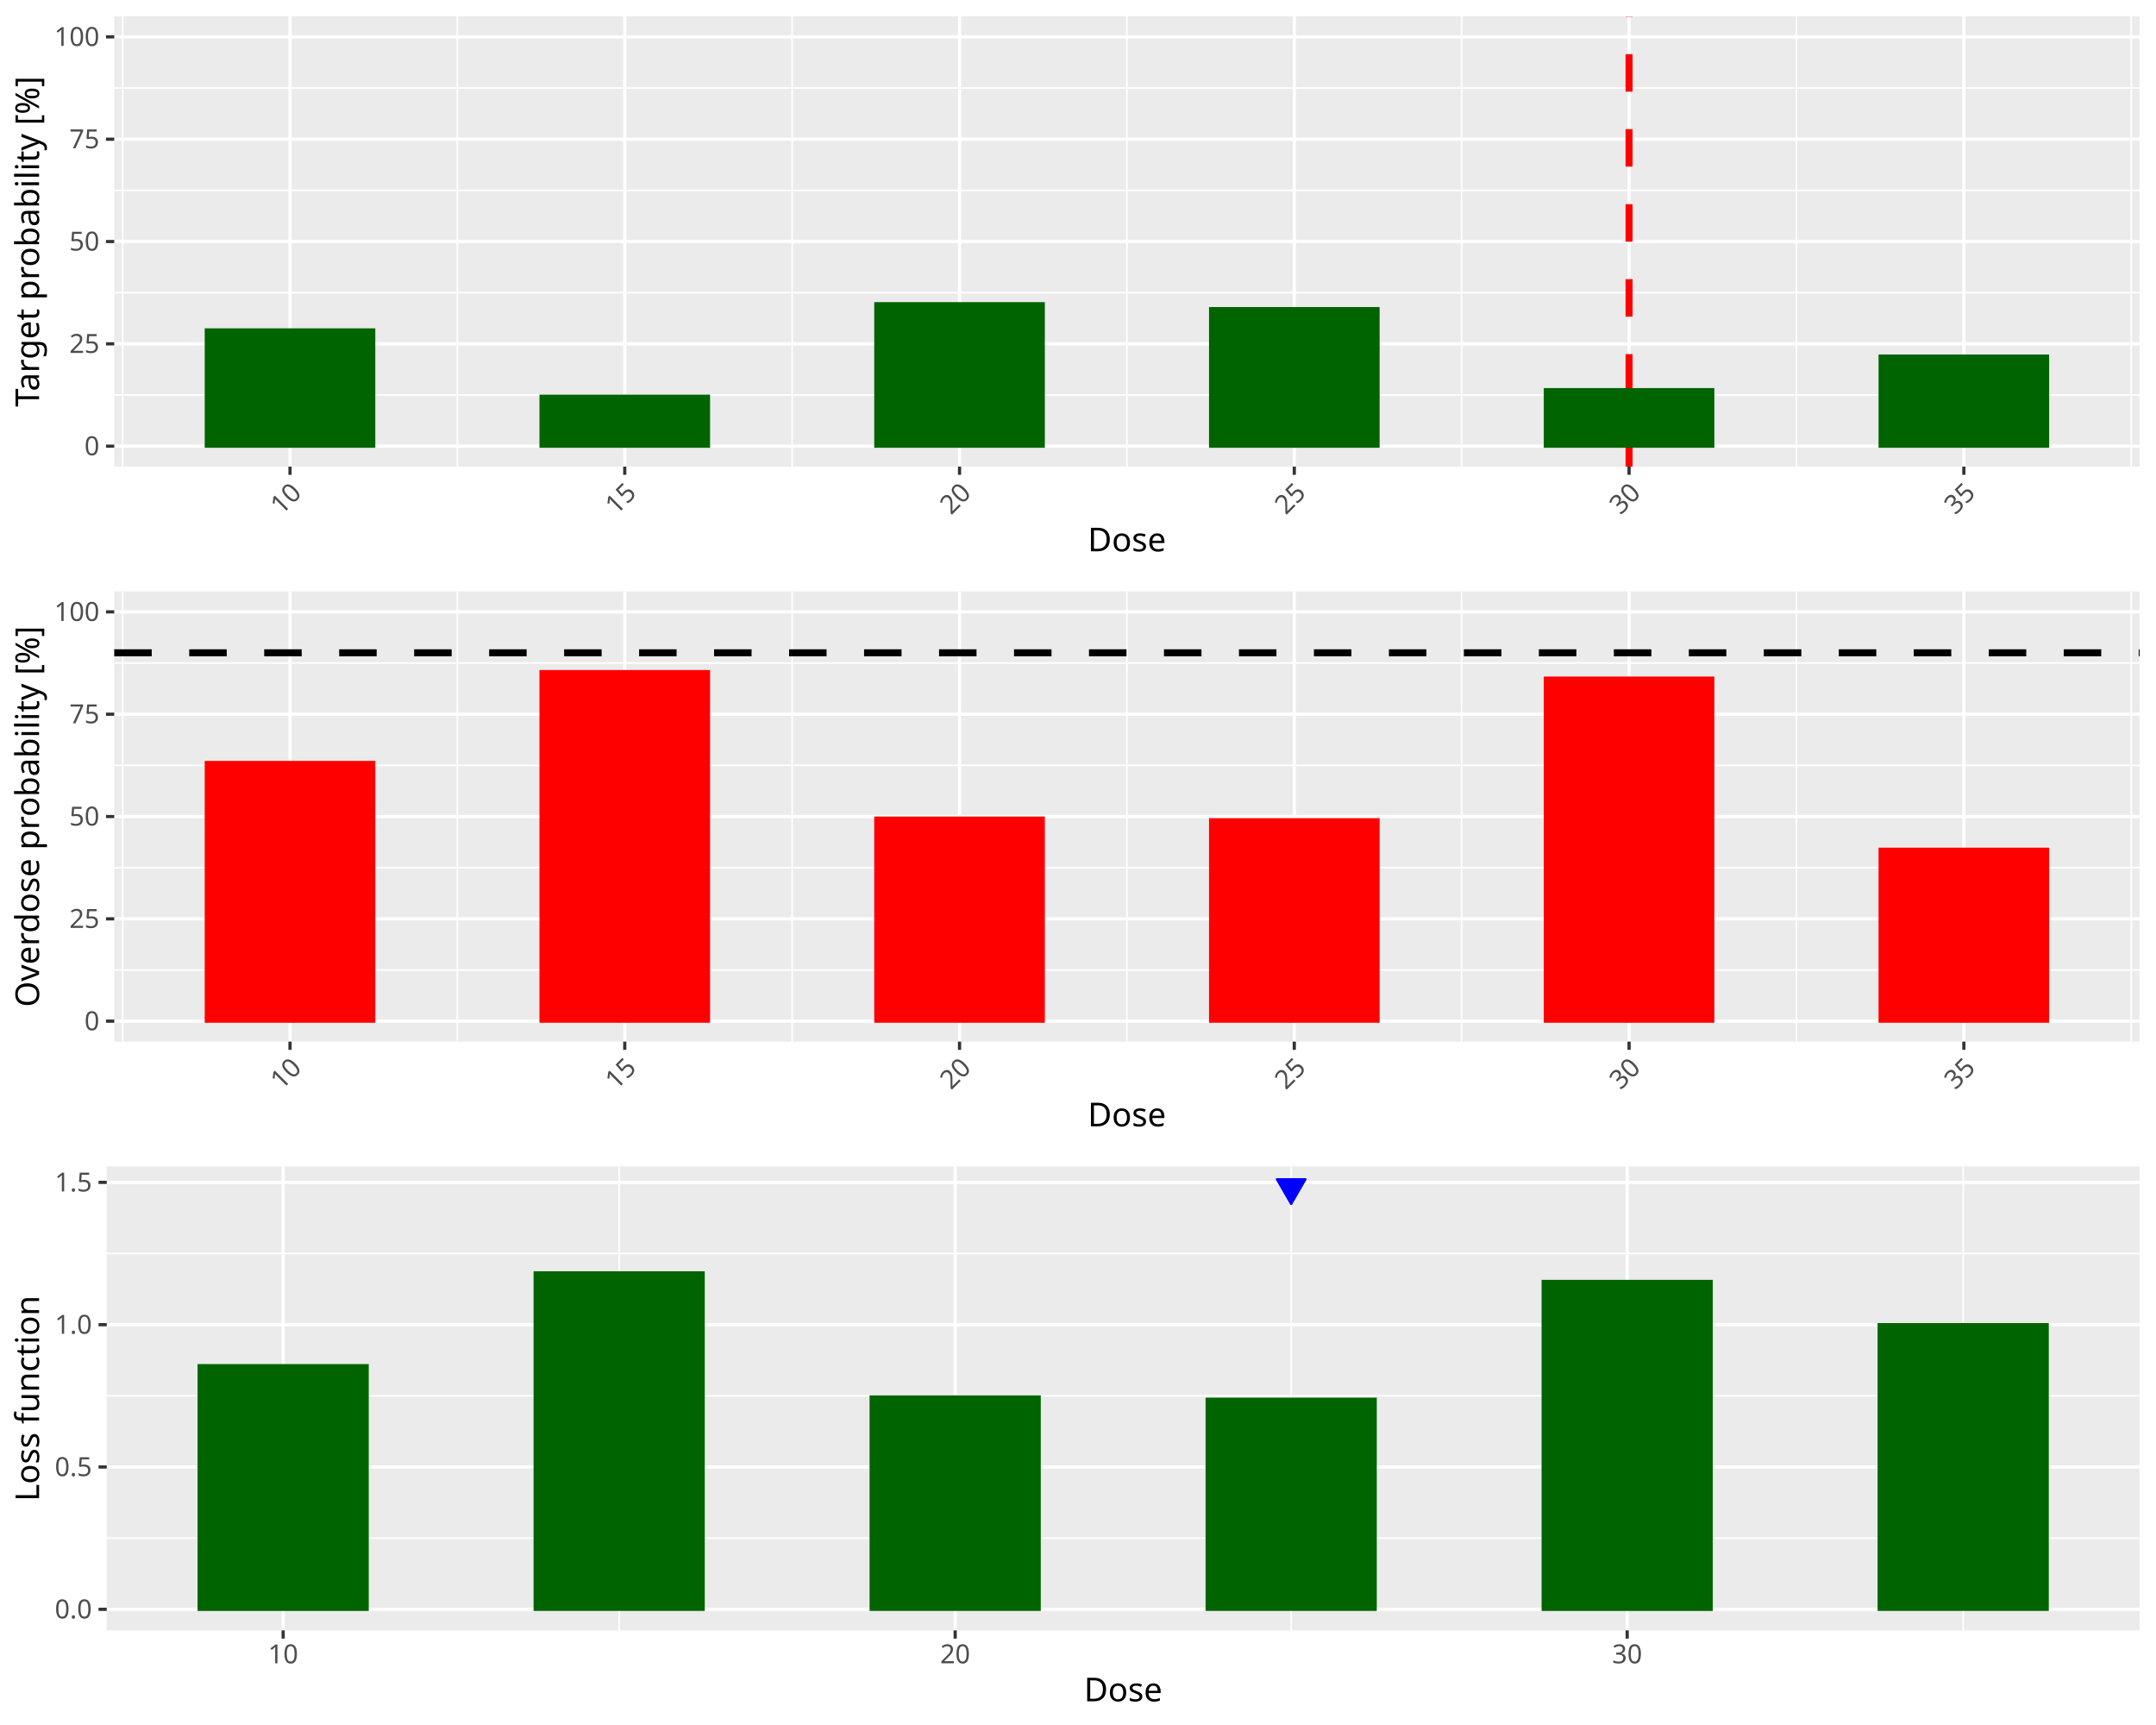
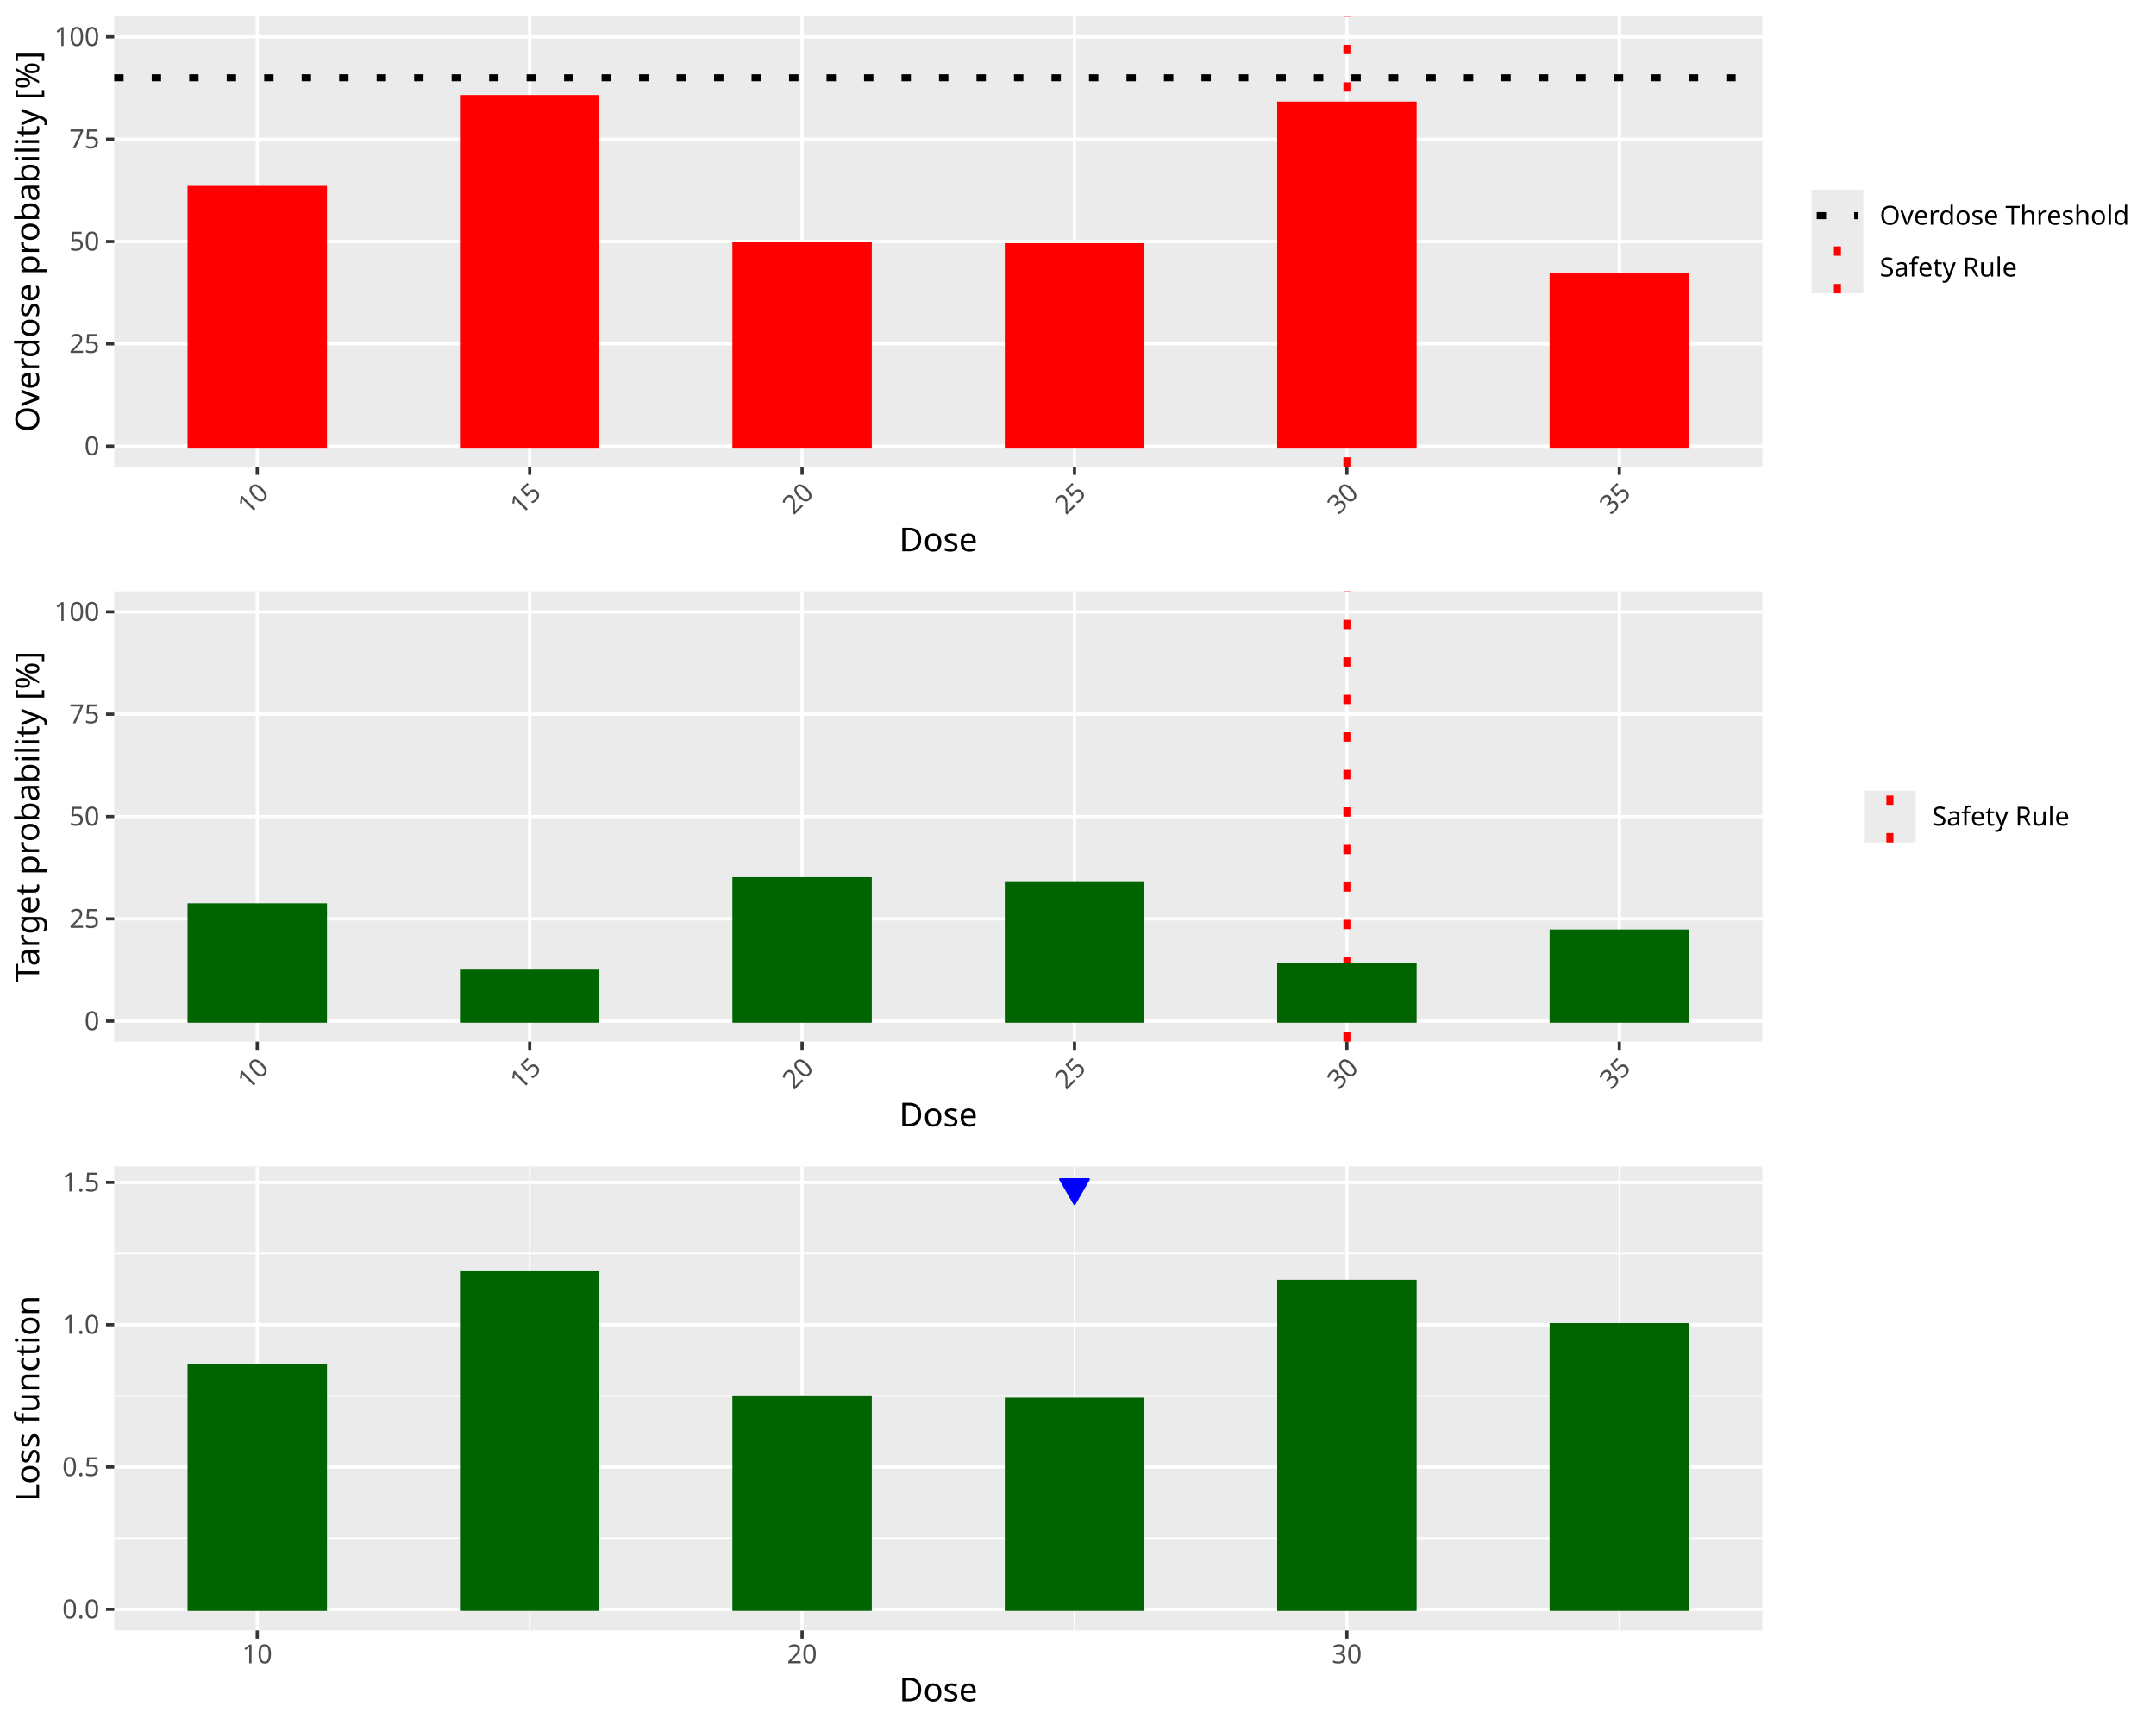
<svg xmlns="http://www.w3.org/2000/svg" class="svglite" data-engine-version="2.0" width="720.00pt" height="576.00pt" viewBox="0 0 720.00 576.00">
  <defs>
    <style type="text/css">
    .svglite line, .svglite polyline, .svglite polygon, .svglite path, .svglite rect, .svglite circle {
      fill: none;
      stroke: #000000;
      stroke-linecap: round;
      stroke-linejoin: round;
      stroke-miterlimit: 10.00;
    }
  </style>
  </defs>
  <rect width="100%" height="100%" style="stroke: none; fill: #FFFFFF;" />
  <defs>
    <clipPath id="cpMC4wMHw3MjAuMDB8MC4wMHw1NzYuMDA=">
      <rect x="0.00" y="0.00" width="720.00" height="576.00" />
    </clipPath>
  </defs>
  <g clip-path="url(#cpMC4wMHw3MjAuMDB8MC4wMHw1NzYuMDA=)">
</g>
  <defs>
    <clipPath id="cpMC4wMHw3MjAuMDB8MC4wMHwxOTIuMDA=">
-       <rect x="0" y="0.00" width="720.00" height="192.00" />
+       <rect x="0.00" y="0.00" width="720.00" height="192.00" />
    </clipPath>
  </defs>
  <g clip-path="url(#cpMC4wMHw3MjAuMDB8MC4wMHwxOTIuMDA=)">
-     <rect x="0" y="0" width="720.00" height="192.00" style="stroke-width: 1.07; stroke: #FFFFFF; fill: #FFFFFF;" />
-   </g>
-   <g clip-path="url(#cpMC4wMHw3MjAuMDB8MC4wMHw1NzYuMDA=)">
- </g>
-   <defs>
-     <clipPath id="cpMzguMTV8NzE0LjUyfDUuNDh8MTU1Ljgx">
-       <rect x="38.15" y="5.48" width="676.37" height="150.33" />
-     </clipPath>
-   </defs>
-   <g clip-path="url(#cpMzguMTV8NzE0LjUyfDUuNDh8MTU1Ljgx)">
-     <rect x="38.15" y="5.48" width="676.37" height="150.33" style="stroke-width: 1.07; stroke: none; fill: #EBEBEB;" />
-     <polyline points="38.15,131.90 714.52,131.90 " style="stroke-width: 0.53; stroke: #FFFFFF; stroke-linecap: butt;" />
-     <polyline points="38.15,97.73 714.52,97.73 " style="stroke-width: 0.53; stroke: #FFFFFF; stroke-linecap: butt;" />
-     <polyline points="38.15,63.56 714.52,63.56 " style="stroke-width: 0.53; stroke: #FFFFFF; stroke-linecap: butt;" />
-     <polyline points="38.15,29.40 714.52,29.40 " style="stroke-width: 0.53; stroke: #FFFFFF; stroke-linecap: butt;" />
-     <polyline points="40.95,155.81 40.95,5.48 " style="stroke-width: 0.53; stroke: #FFFFFF; stroke-linecap: butt;" />
-     <polyline points="152.74,155.81 152.74,5.48 " style="stroke-width: 0.53; stroke: #FFFFFF; stroke-linecap: butt;" />
-     <polyline points="264.54,155.81 264.54,5.48 " style="stroke-width: 0.53; stroke: #FFFFFF; stroke-linecap: butt;" />
-     <polyline points="376.34,155.81 376.34,5.48 " style="stroke-width: 0.53; stroke: #FFFFFF; stroke-linecap: butt;" />
-     <polyline points="488.13,155.81 488.13,5.48 " style="stroke-width: 0.53; stroke: #FFFFFF; stroke-linecap: butt;" />
-     <polyline points="599.93,155.81 599.93,5.48 " style="stroke-width: 0.53; stroke: #FFFFFF; stroke-linecap: butt;" />
-     <polyline points="711.73,155.81 711.73,5.48 " style="stroke-width: 0.53; stroke: #FFFFFF; stroke-linecap: butt;" />
-     <polyline points="38.15,148.98 714.52,148.98 " style="stroke-width: 1.07; stroke: #FFFFFF; stroke-linecap: butt;" />
-     <polyline points="38.15,114.81 714.52,114.81 " style="stroke-width: 1.07; stroke: #FFFFFF; stroke-linecap: butt;" />
-     <polyline points="38.15,80.65 714.52,80.65 " style="stroke-width: 1.07; stroke: #FFFFFF; stroke-linecap: butt;" />
-     <polyline points="38.15,46.48 714.52,46.48 " style="stroke-width: 1.07; stroke: #FFFFFF; stroke-linecap: butt;" />
-     <polyline points="38.15,12.31 714.52,12.31 " style="stroke-width: 1.07; stroke: #FFFFFF; stroke-linecap: butt;" />
-     <polyline points="96.85,155.81 96.85,5.48 " style="stroke-width: 1.07; stroke: #FFFFFF; stroke-linecap: butt;" />
-     <polyline points="208.64,155.81 208.64,5.48 " style="stroke-width: 1.07; stroke: #FFFFFF; stroke-linecap: butt;" />
-     <polyline points="320.44,155.81 320.44,5.48 " style="stroke-width: 1.07; stroke: #FFFFFF; stroke-linecap: butt;" />
-     <polyline points="432.23,155.81 432.23,5.48 " style="stroke-width: 1.07; stroke: #FFFFFF; stroke-linecap: butt;" />
-     <polyline points="544.03,155.81 544.03,5.48 " style="stroke-width: 1.07; stroke: #FFFFFF; stroke-linecap: butt;" />
-     <polyline points="655.83,155.81 655.83,5.48 " style="stroke-width: 1.07; stroke: #FFFFFF; stroke-linecap: butt;" />
-     <line x1="544.03" y1="155.81" x2="544.03" y2="5.48" style="stroke-width: 2.35; stroke: #FF0000; stroke-dasharray: 12.52,12.52; stroke-linecap: butt;" />
-     <rect x="68.90" y="110.17" width="55.90" height="38.81" style="stroke-width: 1.07; stroke: #006400; stroke-linecap: butt; stroke-linejoin: miter; fill: #006400;" />
-     <rect x="180.69" y="132.31" width="55.90" height="16.67" style="stroke-width: 1.07; stroke: #006400; stroke-linecap: butt; stroke-linejoin: miter; fill: #006400;" />
-     <rect x="292.49" y="101.42" width="55.90" height="47.56" style="stroke-width: 1.07; stroke: #006400; stroke-linecap: butt; stroke-linejoin: miter; fill: #006400;" />
-     <rect x="404.29" y="103.06" width="55.90" height="45.92" style="stroke-width: 1.07; stroke: #006400; stroke-linecap: butt; stroke-linejoin: miter; fill: #006400;" />
-     <rect x="516.08" y="130.12" width="55.90" height="18.86" style="stroke-width: 1.07; stroke: #006400; stroke-linecap: butt; stroke-linejoin: miter; fill: #006400;" />
-     <rect x="627.88" y="118.91" width="55.90" height="30.07" style="stroke-width: 1.07; stroke: #006400; stroke-linecap: butt; stroke-linejoin: miter; fill: #006400;" />
+     <rect x="0.00" y="0" width="720.00" height="192.00" style="stroke-width: 1.07; stroke: #FFFFFF; fill: #FFFFFF;" />
+   </g>
+   <g clip-path="url(#cpMC4wMHw3MjAuMDB8MC4wMHw1NzYuMDA=)">
+ </g>
+   <defs>
+     <clipPath id="cpMzguMTV8NTg4LjU0fDUuNDh8MTU1Ljgx">
+       <rect x="38.15" y="5.48" width="550.38" height="150.33" />
+     </clipPath>
+   </defs>
+   <g clip-path="url(#cpMzguMTV8NTg4LjU0fDUuNDh8MTU1Ljgx)">
+     <rect x="38.15" y="5.48" width="550.38" height="150.33" style="stroke-width: 1.07; stroke: none; fill: #EBEBEB;" />
+     <polyline points="38.15,148.98 588.54,148.98 " style="stroke-width: 1.07; stroke: #FFFFFF; stroke-linecap: butt;" />
+     <polyline points="38.15,114.81 588.54,114.81 " style="stroke-width: 1.07; stroke: #FFFFFF; stroke-linecap: butt;" />
+     <polyline points="38.15,80.65 588.54,80.65 " style="stroke-width: 1.07; stroke: #FFFFFF; stroke-linecap: butt;" />
+     <polyline points="38.15,46.48 588.54,46.48 " style="stroke-width: 1.07; stroke: #FFFFFF; stroke-linecap: butt;" />
+     <polyline points="38.15,12.31 588.54,12.31 " style="stroke-width: 1.07; stroke: #FFFFFF; stroke-linecap: butt;" />
+     <polyline points="85.91,155.81 85.91,5.48 " style="stroke-width: 1.07; stroke: #FFFFFF; stroke-linecap: butt;" />
+     <polyline points="176.89,155.81 176.89,5.48 " style="stroke-width: 1.07; stroke: #FFFFFF; stroke-linecap: butt;" />
+     <polyline points="267.86,155.81 267.86,5.48 " style="stroke-width: 1.07; stroke: #FFFFFF; stroke-linecap: butt;" />
+     <polyline points="358.83,155.81 358.83,5.48 " style="stroke-width: 1.07; stroke: #FFFFFF; stroke-linecap: butt;" />
+     <polyline points="449.80,155.81 449.80,5.48 " style="stroke-width: 1.07; stroke: #FFFFFF; stroke-linecap: butt;" />
+     <polyline points="540.78,155.81 540.78,5.48 " style="stroke-width: 1.07; stroke: #FFFFFF; stroke-linecap: butt;" />
+     <line x1="38.15" y1="25.98" x2="588.54" y2="25.98" style="stroke-width: 2.35; stroke-dasharray: 3.13,9.39; stroke-linecap: butt;" />
+     <line x1="449.80" y1="155.81" x2="449.80" y2="5.48" style="stroke-width: 2.35; stroke: #FF0000; stroke-dasharray: 3.13,9.39; stroke-linecap: butt;" />
+     <rect x="63.17" y="62.61" width="45.49" height="86.37" style="stroke-width: 1.07; stroke: #FF0000; stroke-linecap: butt; stroke-linejoin: miter; fill: #FF0000;" />
+     <rect x="154.14" y="32.27" width="45.49" height="116.71" style="stroke-width: 1.07; stroke: #FF0000; stroke-linecap: butt; stroke-linejoin: miter; fill: #FF0000;" />
+     <rect x="245.12" y="81.19" width="45.49" height="67.79" style="stroke-width: 1.07; stroke: #FF0000; stroke-linecap: butt; stroke-linejoin: miter; fill: #FF0000;" />
+     <rect x="336.09" y="81.74" width="45.49" height="67.24" style="stroke-width: 1.07; stroke: #FF0000; stroke-linecap: butt; stroke-linejoin: miter; fill: #FF0000;" />
+     <rect x="427.06" y="34.45" width="45.49" height="114.53" style="stroke-width: 1.07; stroke: #FF0000; stroke-linecap: butt; stroke-linejoin: miter; fill: #FF0000;" />
+     <rect x="518.03" y="91.58" width="45.49" height="57.40" style="stroke-width: 1.07; stroke: #FF0000; stroke-linecap: butt; stroke-linejoin: miter; fill: #FF0000;" />
  </g>
  <g clip-path="url(#cpMC4wMHw3MjAuMDB8MC4wMHw1NzYuMDA=)">
    <text x="33.22" y="152.01" text-anchor="end" style="font-size: 8.80px; fill: #4D4D4D; font-family: sans;" textLength="4.89px" lengthAdjust="spacingAndGlyphs">0</text>
    <text x="33.22" y="117.84" text-anchor="end" style="font-size: 8.80px; fill: #4D4D4D; font-family: sans;" textLength="9.79px" lengthAdjust="spacingAndGlyphs">25</text>
    <text x="33.22" y="83.67" text-anchor="end" style="font-size: 8.80px; fill: #4D4D4D; font-family: sans;" textLength="9.79px" lengthAdjust="spacingAndGlyphs">50</text>
    <text x="33.22" y="49.51" text-anchor="end" style="font-size: 8.80px; fill: #4D4D4D; font-family: sans;" textLength="9.79px" lengthAdjust="spacingAndGlyphs">75</text>
    <text x="33.22" y="15.34" text-anchor="end" style="font-size: 8.80px; fill: #4D4D4D; font-family: sans;" textLength="14.68px" lengthAdjust="spacingAndGlyphs">100</text>
    <polyline points="35.41,148.98 38.15,148.98 " style="stroke-width: 1.07; stroke: #333333; stroke-linecap: butt;" />
    <polyline points="35.41,114.81 38.15,114.81 " style="stroke-width: 1.07; stroke: #333333; stroke-linecap: butt;" />
    <polyline points="35.41,80.65 38.15,80.65 " style="stroke-width: 1.07; stroke: #333333; stroke-linecap: butt;" />
    <polyline points="35.41,46.48 38.15,46.48 " style="stroke-width: 1.07; stroke: #333333; stroke-linecap: butt;" />
    <polyline points="35.41,12.31 38.15,12.31 " style="stroke-width: 1.07; stroke: #333333; stroke-linecap: butt;" />
-     <polyline points="96.85,158.55 96.85,155.81 " style="stroke-width: 1.07; stroke: #333333; stroke-linecap: butt;" />
-     <polyline points="208.64,158.55 208.64,155.81 " style="stroke-width: 1.07; stroke: #333333; stroke-linecap: butt;" />
-     <polyline points="320.44,158.55 320.44,155.81 " style="stroke-width: 1.07; stroke: #333333; stroke-linecap: butt;" />
-     <polyline points="432.23,158.55 432.23,155.81 " style="stroke-width: 1.07; stroke: #333333; stroke-linecap: butt;" />
-     <polyline points="544.03,158.55 544.03,155.81 " style="stroke-width: 1.07; stroke: #333333; stroke-linecap: butt;" />
-     <polyline points="655.83,158.55 655.83,155.81 " style="stroke-width: 1.07; stroke: #333333; stroke-linecap: butt;" />
-     <text transform="translate(101.13,165.03) rotate(-45)" text-anchor="end" style="font-size: 8.80px; fill: #4D4D4D; font-family: sans;" textLength="9.79px" lengthAdjust="spacingAndGlyphs">10</text>
-     <text transform="translate(212.92,165.03) rotate(-45)" text-anchor="end" style="font-size: 8.80px; fill: #4D4D4D; font-family: sans;" textLength="9.79px" lengthAdjust="spacingAndGlyphs">15</text>
-     <text transform="translate(324.72,165.03) rotate(-45)" text-anchor="end" style="font-size: 8.80px; fill: #4D4D4D; font-family: sans;" textLength="9.79px" lengthAdjust="spacingAndGlyphs">20</text>
-     <text transform="translate(436.52,165.03) rotate(-45)" text-anchor="end" style="font-size: 8.80px; fill: #4D4D4D; font-family: sans;" textLength="9.79px" lengthAdjust="spacingAndGlyphs">25</text>
-     <text transform="translate(548.31,165.03) rotate(-45)" text-anchor="end" style="font-size: 8.80px; fill: #4D4D4D; font-family: sans;" textLength="9.79px" lengthAdjust="spacingAndGlyphs">30</text>
-     <text transform="translate(660.11,165.03) rotate(-45)" text-anchor="end" style="font-size: 8.80px; fill: #4D4D4D; font-family: sans;" textLength="9.79px" lengthAdjust="spacingAndGlyphs">35</text>
-     <text x="376.34" y="184.10" text-anchor="middle" style="font-size: 11.00px; font-family: sans;" textLength="25.69px" lengthAdjust="spacingAndGlyphs">Dose</text>
-     <text transform="translate(13.05,80.65) rotate(-90)" text-anchor="middle" style="font-size: 11.00px; font-family: sans;" textLength="103.94px" lengthAdjust="spacingAndGlyphs">Target probability [%]</text>
+     <polyline points="85.91,158.55 85.91,155.81 " style="stroke-width: 1.07; stroke: #333333; stroke-linecap: butt;" />
+     <polyline points="176.89,158.55 176.89,155.81 " style="stroke-width: 1.07; stroke: #333333; stroke-linecap: butt;" />
+     <polyline points="267.86,158.55 267.86,155.81 " style="stroke-width: 1.07; stroke: #333333; stroke-linecap: butt;" />
+     <polyline points="358.83,158.55 358.83,155.81 " style="stroke-width: 1.07; stroke: #333333; stroke-linecap: butt;" />
+     <polyline points="449.80,158.55 449.80,155.81 " style="stroke-width: 1.07; stroke: #333333; stroke-linecap: butt;" />
+     <polyline points="540.78,158.55 540.78,155.81 " style="stroke-width: 1.07; stroke: #333333; stroke-linecap: butt;" />
+     <text transform="translate(90.20,165.03) rotate(-45)" text-anchor="end" style="font-size: 8.80px; fill: #4D4D4D; font-family: sans;" textLength="9.79px" lengthAdjust="spacingAndGlyphs">10</text>
+     <text transform="translate(181.17,165.03) rotate(-45)" text-anchor="end" style="font-size: 8.80px; fill: #4D4D4D; font-family: sans;" textLength="9.79px" lengthAdjust="spacingAndGlyphs">15</text>
+     <text transform="translate(272.14,165.03) rotate(-45)" text-anchor="end" style="font-size: 8.80px; fill: #4D4D4D; font-family: sans;" textLength="9.79px" lengthAdjust="spacingAndGlyphs">20</text>
+     <text transform="translate(363.11,165.03) rotate(-45)" text-anchor="end" style="font-size: 8.80px; fill: #4D4D4D; font-family: sans;" textLength="9.79px" lengthAdjust="spacingAndGlyphs">25</text>
+     <text transform="translate(454.09,165.03) rotate(-45)" text-anchor="end" style="font-size: 8.80px; fill: #4D4D4D; font-family: sans;" textLength="9.79px" lengthAdjust="spacingAndGlyphs">30</text>
+     <text transform="translate(545.06,165.03) rotate(-45)" text-anchor="end" style="font-size: 8.80px; fill: #4D4D4D; font-family: sans;" textLength="9.79px" lengthAdjust="spacingAndGlyphs">35</text>
+     <text x="313.35" y="184.10" text-anchor="middle" style="font-size: 11.00px; font-family: sans;" textLength="25.69px" lengthAdjust="spacingAndGlyphs">Dose</text>
+     <text transform="translate(13.05,80.65) rotate(-90)" text-anchor="middle" style="font-size: 11.00px; font-family: sans;" textLength="119.85px" lengthAdjust="spacingAndGlyphs">Overdose probability [%]</text>
+     <rect x="599.50" y="57.89" width="115.02" height="45.52" style="stroke-width: 1.07; stroke: none; fill: #FFFFFF;" />
+     <rect x="604.98" y="63.37" width="17.28" height="17.28" style="stroke-width: 1.07; stroke: none; fill: #EBEBEB;" />
+     <line x1="606.70" y1="72.01" x2="620.53" y2="72.01" style="stroke-width: 2.35; stroke-dasharray: 3.13,9.39; stroke-linecap: butt;" />
+     <rect x="604.98" y="80.65" width="17.28" height="17.28" style="stroke-width: 1.07; stroke: none; fill: #EBEBEB;" />
+     <line x1="613.62" y1="97.93" x2="613.62" y2="80.65" style="stroke-width: 2.35; stroke: #FF0000; stroke-dasharray: 3.13,9.39; stroke-linecap: butt;" />
+     <text x="627.74" y="75.03" style="font-size: 8.80px; font-family: sans;" textLength="79.74px" lengthAdjust="spacingAndGlyphs">Overdose Threshold</text>
+     <text x="627.74" y="92.31" style="font-size: 8.80px; font-family: sans;" textLength="45.50px" lengthAdjust="spacingAndGlyphs">Safety Rule</text>
  </g>
  <defs>
    <clipPath id="cpMC4wMHw3MjAuMDB8MTkyLjAwfDM4NC4wMA==">
-       <rect x="0" y="192.00" width="720.00" height="192.00" />
+       <rect x="0.00" y="192.00" width="720.00" height="192.00" />
    </clipPath>
  </defs>
  <g clip-path="url(#cpMC4wMHw3MjAuMDB8MTkyLjAwfDM4NC4wMA==)">
-     <rect x="0" y="192.00" width="720.00" height="192.00" style="stroke-width: 1.07; stroke: #FFFFFF; fill: #FFFFFF;" />
-   </g>
-   <g clip-path="url(#cpMC4wMHw3MjAuMDB8MC4wMHw1NzYuMDA=)">
- </g>
-   <defs>
-     <clipPath id="cpMzguMTV8NzE0LjUyfDE5Ny40OHwzNDcuODE=">
-       <rect x="38.15" y="197.48" width="676.37" height="150.33" />
-     </clipPath>
-   </defs>
-   <g clip-path="url(#cpMzguMTV8NzE0LjUyfDE5Ny40OHwzNDcuODE=)">
-     <rect x="38.15" y="197.48" width="676.37" height="150.33" style="stroke-width: 1.07; stroke: none; fill: #EBEBEB;" />
-     <polyline points="38.15,323.90 714.52,323.90 " style="stroke-width: 0.53; stroke: #FFFFFF; stroke-linecap: butt;" />
-     <polyline points="38.15,289.73 714.52,289.73 " style="stroke-width: 0.53; stroke: #FFFFFF; stroke-linecap: butt;" />
-     <polyline points="38.15,255.56 714.52,255.56 " style="stroke-width: 0.53; stroke: #FFFFFF; stroke-linecap: butt;" />
-     <polyline points="38.15,221.40 714.52,221.40 " style="stroke-width: 0.53; stroke: #FFFFFF; stroke-linecap: butt;" />
-     <polyline points="40.95,347.81 40.95,197.48 " style="stroke-width: 0.53; stroke: #FFFFFF; stroke-linecap: butt;" />
-     <polyline points="152.74,347.81 152.74,197.48 " style="stroke-width: 0.53; stroke: #FFFFFF; stroke-linecap: butt;" />
-     <polyline points="264.54,347.81 264.54,197.48 " style="stroke-width: 0.53; stroke: #FFFFFF; stroke-linecap: butt;" />
-     <polyline points="376.34,347.81 376.34,197.48 " style="stroke-width: 0.53; stroke: #FFFFFF; stroke-linecap: butt;" />
-     <polyline points="488.13,347.81 488.13,197.48 " style="stroke-width: 0.53; stroke: #FFFFFF; stroke-linecap: butt;" />
-     <polyline points="599.93,347.81 599.93,197.48 " style="stroke-width: 0.53; stroke: #FFFFFF; stroke-linecap: butt;" />
-     <polyline points="711.73,347.81 711.73,197.48 " style="stroke-width: 0.53; stroke: #FFFFFF; stroke-linecap: butt;" />
-     <polyline points="38.15,340.98 714.52,340.98 " style="stroke-width: 1.07; stroke: #FFFFFF; stroke-linecap: butt;" />
-     <polyline points="38.15,306.81 714.52,306.81 " style="stroke-width: 1.07; stroke: #FFFFFF; stroke-linecap: butt;" />
-     <polyline points="38.15,272.65 714.52,272.65 " style="stroke-width: 1.07; stroke: #FFFFFF; stroke-linecap: butt;" />
-     <polyline points="38.15,238.48 714.52,238.48 " style="stroke-width: 1.07; stroke: #FFFFFF; stroke-linecap: butt;" />
-     <polyline points="38.15,204.31 714.52,204.31 " style="stroke-width: 1.07; stroke: #FFFFFF; stroke-linecap: butt;" />
-     <polyline points="96.85,347.81 96.85,197.48 " style="stroke-width: 1.07; stroke: #FFFFFF; stroke-linecap: butt;" />
-     <polyline points="208.64,347.81 208.64,197.48 " style="stroke-width: 1.07; stroke: #FFFFFF; stroke-linecap: butt;" />
-     <polyline points="320.44,347.81 320.44,197.48 " style="stroke-width: 1.07; stroke: #FFFFFF; stroke-linecap: butt;" />
-     <polyline points="432.23,347.81 432.23,197.48 " style="stroke-width: 1.07; stroke: #FFFFFF; stroke-linecap: butt;" />
-     <polyline points="544.03,347.81 544.03,197.48 " style="stroke-width: 1.07; stroke: #FFFFFF; stroke-linecap: butt;" />
-     <polyline points="655.83,347.81 655.83,197.48 " style="stroke-width: 1.07; stroke: #FFFFFF; stroke-linecap: butt;" />
-     <line x1="38.15" y1="217.98" x2="714.52" y2="217.98" style="stroke-width: 2.35; stroke-dasharray: 12.52,12.52; stroke-linecap: butt;" />
-     <rect x="68.90" y="254.61" width="55.90" height="86.37" style="stroke-width: 1.07; stroke: #FF0000; stroke-linecap: butt; stroke-linejoin: miter; fill: #FF0000;" />
-     <rect x="180.69" y="224.27" width="55.90" height="116.71" style="stroke-width: 1.07; stroke: #FF0000; stroke-linecap: butt; stroke-linejoin: miter; fill: #FF0000;" />
-     <rect x="292.49" y="273.19" width="55.90" height="67.79" style="stroke-width: 1.07; stroke: #FF0000; stroke-linecap: butt; stroke-linejoin: miter; fill: #FF0000;" />
-     <rect x="404.29" y="273.74" width="55.90" height="67.24" style="stroke-width: 1.07; stroke: #FF0000; stroke-linecap: butt; stroke-linejoin: miter; fill: #FF0000;" />
-     <rect x="516.08" y="226.45" width="55.90" height="114.53" style="stroke-width: 1.07; stroke: #FF0000; stroke-linecap: butt; stroke-linejoin: miter; fill: #FF0000;" />
-     <rect x="627.88" y="283.58" width="55.90" height="57.40" style="stroke-width: 1.07; stroke: #FF0000; stroke-linecap: butt; stroke-linejoin: miter; fill: #FF0000;" />
+     <rect x="0.00" y="192.00" width="720.00" height="192.00" style="stroke-width: 1.07; stroke: #FFFFFF; fill: #FFFFFF;" />
+   </g>
+   <g clip-path="url(#cpMC4wMHw3MjAuMDB8MC4wMHw1NzYuMDA=)">
+ </g>
+   <defs>
+     <clipPath id="cpMzguMTV8NTg4LjU0fDE5Ny40OHwzNDcuODE=">
+       <rect x="38.15" y="197.48" width="550.38" height="150.33" />
+     </clipPath>
+   </defs>
+   <g clip-path="url(#cpMzguMTV8NTg4LjU0fDE5Ny40OHwzNDcuODE=)">
+     <rect x="38.15" y="197.48" width="550.38" height="150.33" style="stroke-width: 1.07; stroke: none; fill: #EBEBEB;" />
+     <polyline points="38.15,340.98 588.54,340.98 " style="stroke-width: 1.07; stroke: #FFFFFF; stroke-linecap: butt;" />
+     <polyline points="38.15,306.81 588.54,306.81 " style="stroke-width: 1.07; stroke: #FFFFFF; stroke-linecap: butt;" />
+     <polyline points="38.15,272.65 588.54,272.65 " style="stroke-width: 1.07; stroke: #FFFFFF; stroke-linecap: butt;" />
+     <polyline points="38.15,238.48 588.54,238.48 " style="stroke-width: 1.07; stroke: #FFFFFF; stroke-linecap: butt;" />
+     <polyline points="38.15,204.31 588.54,204.31 " style="stroke-width: 1.07; stroke: #FFFFFF; stroke-linecap: butt;" />
+     <polyline points="85.91,347.81 85.91,197.48 " style="stroke-width: 1.07; stroke: #FFFFFF; stroke-linecap: butt;" />
+     <polyline points="176.89,347.81 176.89,197.48 " style="stroke-width: 1.07; stroke: #FFFFFF; stroke-linecap: butt;" />
+     <polyline points="267.86,347.81 267.86,197.48 " style="stroke-width: 1.07; stroke: #FFFFFF; stroke-linecap: butt;" />
+     <polyline points="358.83,347.81 358.83,197.48 " style="stroke-width: 1.07; stroke: #FFFFFF; stroke-linecap: butt;" />
+     <polyline points="449.80,347.81 449.80,197.48 " style="stroke-width: 1.07; stroke: #FFFFFF; stroke-linecap: butt;" />
+     <polyline points="540.78,347.81 540.78,197.48 " style="stroke-width: 1.07; stroke: #FFFFFF; stroke-linecap: butt;" />
+     <line x1="449.80" y1="347.81" x2="449.80" y2="197.48" style="stroke-width: 2.35; stroke: #FF0000; stroke-dasharray: 3.13,9.39; stroke-linecap: butt;" />
+     <rect x="63.17" y="302.17" width="45.49" height="38.81" style="stroke-width: 1.07; stroke: #006400; stroke-linecap: butt; stroke-linejoin: miter; fill: #006400;" />
+     <rect x="154.14" y="324.31" width="45.49" height="16.67" style="stroke-width: 1.07; stroke: #006400; stroke-linecap: butt; stroke-linejoin: miter; fill: #006400;" />
+     <rect x="245.12" y="293.42" width="45.49" height="47.56" style="stroke-width: 1.07; stroke: #006400; stroke-linecap: butt; stroke-linejoin: miter; fill: #006400;" />
+     <rect x="336.09" y="295.06" width="45.49" height="45.92" style="stroke-width: 1.07; stroke: #006400; stroke-linecap: butt; stroke-linejoin: miter; fill: #006400;" />
+     <rect x="427.06" y="322.12" width="45.49" height="18.86" style="stroke-width: 1.07; stroke: #006400; stroke-linecap: butt; stroke-linejoin: miter; fill: #006400;" />
+     <rect x="518.03" y="310.91" width="45.49" height="30.07" style="stroke-width: 1.07; stroke: #006400; stroke-linecap: butt; stroke-linejoin: miter; fill: #006400;" />
  </g>
  <g clip-path="url(#cpMC4wMHw3MjAuMDB8MC4wMHw1NzYuMDA=)">
    <text x="33.22" y="344.01" text-anchor="end" style="font-size: 8.80px; fill: #4D4D4D; font-family: sans;" textLength="4.89px" lengthAdjust="spacingAndGlyphs">0</text>
    <text x="33.22" y="309.84" text-anchor="end" style="font-size: 8.80px; fill: #4D4D4D; font-family: sans;" textLength="9.79px" lengthAdjust="spacingAndGlyphs">25</text>
    <text x="33.22" y="275.67" text-anchor="end" style="font-size: 8.80px; fill: #4D4D4D; font-family: sans;" textLength="9.79px" lengthAdjust="spacingAndGlyphs">50</text>
    <text x="33.22" y="241.51" text-anchor="end" style="font-size: 8.80px; fill: #4D4D4D; font-family: sans;" textLength="9.79px" lengthAdjust="spacingAndGlyphs">75</text>
    <text x="33.22" y="207.34" text-anchor="end" style="font-size: 8.80px; fill: #4D4D4D; font-family: sans;" textLength="14.68px" lengthAdjust="spacingAndGlyphs">100</text>
    <polyline points="35.41,340.98 38.15,340.98 " style="stroke-width: 1.07; stroke: #333333; stroke-linecap: butt;" />
    <polyline points="35.41,306.81 38.15,306.81 " style="stroke-width: 1.07; stroke: #333333; stroke-linecap: butt;" />
    <polyline points="35.41,272.65 38.15,272.65 " style="stroke-width: 1.07; stroke: #333333; stroke-linecap: butt;" />
    <polyline points="35.41,238.48 38.15,238.48 " style="stroke-width: 1.07; stroke: #333333; stroke-linecap: butt;" />
    <polyline points="35.41,204.31 38.15,204.31 " style="stroke-width: 1.07; stroke: #333333; stroke-linecap: butt;" />
-     <polyline points="96.85,350.55 96.85,347.81 " style="stroke-width: 1.07; stroke: #333333; stroke-linecap: butt;" />
-     <polyline points="208.64,350.55 208.64,347.81 " style="stroke-width: 1.07; stroke: #333333; stroke-linecap: butt;" />
-     <polyline points="320.44,350.55 320.44,347.81 " style="stroke-width: 1.07; stroke: #333333; stroke-linecap: butt;" />
-     <polyline points="432.23,350.55 432.23,347.81 " style="stroke-width: 1.07; stroke: #333333; stroke-linecap: butt;" />
-     <polyline points="544.03,350.55 544.03,347.81 " style="stroke-width: 1.07; stroke: #333333; stroke-linecap: butt;" />
-     <polyline points="655.83,350.55 655.83,347.81 " style="stroke-width: 1.07; stroke: #333333; stroke-linecap: butt;" />
-     <text transform="translate(101.13,357.03) rotate(-45)" text-anchor="end" style="font-size: 8.80px; fill: #4D4D4D; font-family: sans;" textLength="9.79px" lengthAdjust="spacingAndGlyphs">10</text>
-     <text transform="translate(212.92,357.03) rotate(-45)" text-anchor="end" style="font-size: 8.80px; fill: #4D4D4D; font-family: sans;" textLength="9.79px" lengthAdjust="spacingAndGlyphs">15</text>
-     <text transform="translate(324.72,357.03) rotate(-45)" text-anchor="end" style="font-size: 8.80px; fill: #4D4D4D; font-family: sans;" textLength="9.79px" lengthAdjust="spacingAndGlyphs">20</text>
-     <text transform="translate(436.52,357.03) rotate(-45)" text-anchor="end" style="font-size: 8.80px; fill: #4D4D4D; font-family: sans;" textLength="9.79px" lengthAdjust="spacingAndGlyphs">25</text>
-     <text transform="translate(548.31,357.03) rotate(-45)" text-anchor="end" style="font-size: 8.80px; fill: #4D4D4D; font-family: sans;" textLength="9.79px" lengthAdjust="spacingAndGlyphs">30</text>
-     <text transform="translate(660.11,357.03) rotate(-45)" text-anchor="end" style="font-size: 8.80px; fill: #4D4D4D; font-family: sans;" textLength="9.79px" lengthAdjust="spacingAndGlyphs">35</text>
-     <text x="376.34" y="376.10" text-anchor="middle" style="font-size: 11.00px; font-family: sans;" textLength="25.69px" lengthAdjust="spacingAndGlyphs">Dose</text>
-     <text transform="translate(13.05,272.65) rotate(-90)" text-anchor="middle" style="font-size: 11.00px; font-family: sans;" textLength="119.85px" lengthAdjust="spacingAndGlyphs">Overdose probability [%]</text>
+     <polyline points="85.91,350.55 85.91,347.81 " style="stroke-width: 1.07; stroke: #333333; stroke-linecap: butt;" />
+     <polyline points="176.89,350.55 176.89,347.81 " style="stroke-width: 1.07; stroke: #333333; stroke-linecap: butt;" />
+     <polyline points="267.86,350.55 267.86,347.81 " style="stroke-width: 1.07; stroke: #333333; stroke-linecap: butt;" />
+     <polyline points="358.83,350.55 358.83,347.81 " style="stroke-width: 1.07; stroke: #333333; stroke-linecap: butt;" />
+     <polyline points="449.80,350.55 449.80,347.81 " style="stroke-width: 1.07; stroke: #333333; stroke-linecap: butt;" />
+     <polyline points="540.78,350.55 540.78,347.81 " style="stroke-width: 1.07; stroke: #333333; stroke-linecap: butt;" />
+     <text transform="translate(90.20,357.03) rotate(-45)" text-anchor="end" style="font-size: 8.80px; fill: #4D4D4D; font-family: sans;" textLength="9.79px" lengthAdjust="spacingAndGlyphs">10</text>
+     <text transform="translate(181.17,357.03) rotate(-45)" text-anchor="end" style="font-size: 8.80px; fill: #4D4D4D; font-family: sans;" textLength="9.79px" lengthAdjust="spacingAndGlyphs">15</text>
+     <text transform="translate(272.14,357.03) rotate(-45)" text-anchor="end" style="font-size: 8.80px; fill: #4D4D4D; font-family: sans;" textLength="9.79px" lengthAdjust="spacingAndGlyphs">20</text>
+     <text transform="translate(363.11,357.03) rotate(-45)" text-anchor="end" style="font-size: 8.80px; fill: #4D4D4D; font-family: sans;" textLength="9.79px" lengthAdjust="spacingAndGlyphs">25</text>
+     <text transform="translate(454.09,357.03) rotate(-45)" text-anchor="end" style="font-size: 8.80px; fill: #4D4D4D; font-family: sans;" textLength="9.79px" lengthAdjust="spacingAndGlyphs">30</text>
+     <text transform="translate(545.06,357.03) rotate(-45)" text-anchor="end" style="font-size: 8.80px; fill: #4D4D4D; font-family: sans;" textLength="9.79px" lengthAdjust="spacingAndGlyphs">35</text>
+     <text x="313.35" y="376.10" text-anchor="middle" style="font-size: 11.00px; font-family: sans;" textLength="25.69px" lengthAdjust="spacingAndGlyphs">Dose</text>
+     <text transform="translate(13.05,272.65) rotate(-90)" text-anchor="middle" style="font-size: 11.00px; font-family: sans;" textLength="103.94px" lengthAdjust="spacingAndGlyphs">Target probability [%]</text>
+     <rect x="617.02" y="258.53" width="79.97" height="28.24" style="stroke-width: 1.07; stroke: none; fill: #FFFFFF;" />
+     <rect x="622.50" y="264.01" width="17.28" height="17.28" style="stroke-width: 1.07; stroke: none; fill: #EBEBEB;" />
+     <line x1="631.14" y1="281.29" x2="631.14" y2="264.01" style="stroke-width: 2.35; stroke: #FF0000; stroke-dasharray: 3.13,9.39; stroke-linecap: butt;" />
+     <text x="645.26" y="275.67" style="font-size: 8.80px; font-family: sans;" textLength="45.50px" lengthAdjust="spacingAndGlyphs">Safety Rule</text>
  </g>
  <defs>
    <clipPath id="cpMC4wMHw3MjAuMDB8Mzg0LjAwfDU3Ni4wMA==">
-       <rect x="0" y="384.00" width="720.00" height="192.00" />
+       <rect x="0.00" y="384.00" width="720.00" height="192.00" />
    </clipPath>
  </defs>
  <g clip-path="url(#cpMC4wMHw3MjAuMDB8Mzg0LjAwfDU3Ni4wMA==)">
-     <rect x="0" y="384.00" width="720.00" height="192.00" style="stroke-width: 1.07; stroke: #FFFFFF; fill: #FFFFFF;" />
-   </g>
-   <g clip-path="url(#cpMC4wMHw3MjAuMDB8MC4wMHw1NzYuMDA=)">
- </g>
-   <defs>
-     <clipPath id="cpMzUuNjV8NzE0LjUyfDM4OS40OHw1NDQuNDI=">
-       <rect x="35.65" y="389.48" width="678.87" height="154.94" />
-     </clipPath>
-   </defs>
-   <g clip-path="url(#cpMzUuNjV8NzE0LjUyfDM4OS40OHw1NDQuNDI=)">
-     <rect x="35.65" y="389.48" width="678.87" height="154.94" style="stroke-width: 1.07; stroke: none; fill: #EBEBEB;" />
-     <polyline points="35.65,513.61 714.52,513.61 " style="stroke-width: 0.53; stroke: #FFFFFF; stroke-linecap: butt;" />
-     <polyline points="35.65,466.09 714.52,466.09 " style="stroke-width: 0.53; stroke: #FFFFFF; stroke-linecap: butt;" />
-     <polyline points="35.65,418.57 714.52,418.57 " style="stroke-width: 0.53; stroke: #FFFFFF; stroke-linecap: butt;" />
-     <polyline points="206.77,544.42 206.77,389.48 " style="stroke-width: 0.53; stroke: #FFFFFF; stroke-linecap: butt;" />
-     <polyline points="431.19,544.42 431.19,389.48 " style="stroke-width: 0.53; stroke: #FFFFFF; stroke-linecap: butt;" />
-     <polyline points="655.61,544.42 655.61,389.48 " style="stroke-width: 0.53; stroke: #FFFFFF; stroke-linecap: butt;" />
-     <polyline points="35.65,537.37 714.52,537.37 " style="stroke-width: 1.07; stroke: #FFFFFF; stroke-linecap: butt;" />
-     <polyline points="35.65,489.85 714.52,489.85 " style="stroke-width: 1.07; stroke: #FFFFFF; stroke-linecap: butt;" />
-     <polyline points="35.65,442.33 714.52,442.33 " style="stroke-width: 1.07; stroke: #FFFFFF; stroke-linecap: butt;" />
-     <polyline points="35.65,394.81 714.52,394.81 " style="stroke-width: 1.07; stroke: #FFFFFF; stroke-linecap: butt;" />
-     <polyline points="94.56,544.42 94.56,389.48 " style="stroke-width: 1.07; stroke: #FFFFFF; stroke-linecap: butt;" />
-     <polyline points="318.98,544.42 318.98,389.48 " style="stroke-width: 1.07; stroke: #FFFFFF; stroke-linecap: butt;" />
-     <polyline points="543.40,544.42 543.40,389.48 " style="stroke-width: 1.07; stroke: #FFFFFF; stroke-linecap: butt;" />
-     <rect x="66.51" y="456.02" width="56.10" height="81.36" style="stroke-width: 1.07; stroke: #006400; stroke-linecap: butt; stroke-linejoin: miter; fill: #006400;" />
-     <rect x="178.72" y="425.03" width="56.10" height="112.34" style="stroke-width: 1.07; stroke: #006400; stroke-linecap: butt; stroke-linejoin: miter; fill: #006400;" />
-     <rect x="290.93" y="466.47" width="56.10" height="70.90" style="stroke-width: 1.07; stroke: #006400; stroke-linecap: butt; stroke-linejoin: miter; fill: #006400;" />
-     <rect x="403.14" y="467.23" width="56.10" height="70.14" style="stroke-width: 1.07; stroke: #006400; stroke-linecap: butt; stroke-linejoin: miter; fill: #006400;" />
-     <rect x="515.35" y="427.89" width="56.10" height="109.49" style="stroke-width: 1.07; stroke: #006400; stroke-linecap: butt; stroke-linejoin: miter; fill: #006400;" />
-     <rect x="627.56" y="442.33" width="56.10" height="95.04" style="stroke-width: 1.07; stroke: #006400; stroke-linecap: butt; stroke-linejoin: miter; fill: #006400;" />
-     <polygon points="431.19,402.05 435.98,393.76 426.40,393.76 " style="stroke-width: 0.71; stroke: #0000FF; fill: #0000FF;" />
-   </g>
-   <g clip-path="url(#cpMC4wMHw3MjAuMDB8MC4wMHw1NzYuMDA=)">
-     <text x="30.72" y="540.40" text-anchor="end" style="font-size: 8.80px; fill: #4D4D4D; font-family: sans;" textLength="12.23px" lengthAdjust="spacingAndGlyphs">0.0</text>
-     <text x="30.72" y="492.88" text-anchor="end" style="font-size: 8.80px; fill: #4D4D4D; font-family: sans;" textLength="12.23px" lengthAdjust="spacingAndGlyphs">0.5</text>
-     <text x="30.72" y="445.36" text-anchor="end" style="font-size: 8.80px; fill: #4D4D4D; font-family: sans;" textLength="12.23px" lengthAdjust="spacingAndGlyphs">1.0</text>
-     <text x="30.72" y="397.84" text-anchor="end" style="font-size: 8.80px; fill: #4D4D4D; font-family: sans;" textLength="12.23px" lengthAdjust="spacingAndGlyphs">1.5</text>
-     <polyline points="32.91,537.37 35.65,537.37 " style="stroke-width: 1.07; stroke: #333333; stroke-linecap: butt;" />
-     <polyline points="32.91,489.85 35.65,489.85 " style="stroke-width: 1.07; stroke: #333333; stroke-linecap: butt;" />
-     <polyline points="32.91,442.33 35.65,442.33 " style="stroke-width: 1.07; stroke: #333333; stroke-linecap: butt;" />
-     <polyline points="32.91,394.81 35.65,394.81 " style="stroke-width: 1.07; stroke: #333333; stroke-linecap: butt;" />
-     <polyline points="94.56,547.16 94.56,544.42 " style="stroke-width: 1.07; stroke: #333333; stroke-linecap: butt;" />
-     <polyline points="318.98,547.16 318.98,544.42 " style="stroke-width: 1.07; stroke: #333333; stroke-linecap: butt;" />
-     <polyline points="543.40,547.16 543.40,544.42 " style="stroke-width: 1.07; stroke: #333333; stroke-linecap: butt;" />
-     <text x="94.56" y="555.40" text-anchor="middle" style="font-size: 8.80px; fill: #4D4D4D; font-family: sans;" textLength="9.79px" lengthAdjust="spacingAndGlyphs">10</text>
-     <text x="318.98" y="555.40" text-anchor="middle" style="font-size: 8.80px; fill: #4D4D4D; font-family: sans;" textLength="9.79px" lengthAdjust="spacingAndGlyphs">20</text>
-     <text x="543.40" y="555.40" text-anchor="middle" style="font-size: 8.80px; fill: #4D4D4D; font-family: sans;" textLength="9.79px" lengthAdjust="spacingAndGlyphs">30</text>
-     <text x="375.09" y="568.10" text-anchor="middle" style="font-size: 11.00px; font-family: sans;" textLength="25.69px" lengthAdjust="spacingAndGlyphs">Dose</text>
+     <rect x="0.00" y="384.00" width="720.00" height="192.00" style="stroke-width: 1.07; stroke: #FFFFFF; fill: #FFFFFF;" />
+   </g>
+   <g clip-path="url(#cpMC4wMHw3MjAuMDB8MC4wMHw1NzYuMDA=)">
+ </g>
+   <defs>
+     <clipPath id="cpMzguMTV8NTg4LjU0fDM4OS40OHw1NDQuNDI=">
+       <rect x="38.15" y="389.48" width="550.38" height="154.94" />
+     </clipPath>
+   </defs>
+   <g clip-path="url(#cpMzguMTV8NTg4LjU0fDM4OS40OHw1NDQuNDI=)">
+     <rect x="38.15" y="389.48" width="550.38" height="154.94" style="stroke-width: 1.07; stroke: none; fill: #EBEBEB;" />
+     <polyline points="38.15,513.61 588.54,513.61 " style="stroke-width: 0.53; stroke: #FFFFFF; stroke-linecap: butt;" />
+     <polyline points="38.15,466.09 588.54,466.09 " style="stroke-width: 0.53; stroke: #FFFFFF; stroke-linecap: butt;" />
+     <polyline points="38.15,418.57 588.54,418.57 " style="stroke-width: 0.53; stroke: #FFFFFF; stroke-linecap: butt;" />
+     <polyline points="176.89,544.42 176.89,389.48 " style="stroke-width: 0.53; stroke: #FFFFFF; stroke-linecap: butt;" />
+     <polyline points="358.83,544.42 358.83,389.48 " style="stroke-width: 0.53; stroke: #FFFFFF; stroke-linecap: butt;" />
+     <polyline points="540.78,544.42 540.78,389.48 " style="stroke-width: 0.53; stroke: #FFFFFF; stroke-linecap: butt;" />
+     <polyline points="38.15,537.37 588.54,537.37 " style="stroke-width: 1.07; stroke: #FFFFFF; stroke-linecap: butt;" />
+     <polyline points="38.15,489.85 588.54,489.85 " style="stroke-width: 1.07; stroke: #FFFFFF; stroke-linecap: butt;" />
+     <polyline points="38.15,442.33 588.54,442.33 " style="stroke-width: 1.07; stroke: #FFFFFF; stroke-linecap: butt;" />
+     <polyline points="38.15,394.81 588.54,394.81 " style="stroke-width: 1.07; stroke: #FFFFFF; stroke-linecap: butt;" />
+     <polyline points="85.91,544.42 85.91,389.48 " style="stroke-width: 1.07; stroke: #FFFFFF; stroke-linecap: butt;" />
+     <polyline points="267.86,544.42 267.86,389.48 " style="stroke-width: 1.07; stroke: #FFFFFF; stroke-linecap: butt;" />
+     <polyline points="449.80,544.42 449.80,389.48 " style="stroke-width: 1.07; stroke: #FFFFFF; stroke-linecap: butt;" />
+     <rect x="63.17" y="456.02" width="45.49" height="81.36" style="stroke-width: 1.07; stroke: #006400; stroke-linecap: butt; stroke-linejoin: miter; fill: #006400;" />
+     <rect x="154.14" y="425.03" width="45.49" height="112.34" style="stroke-width: 1.07; stroke: #006400; stroke-linecap: butt; stroke-linejoin: miter; fill: #006400;" />
+     <rect x="245.12" y="466.47" width="45.49" height="70.90" style="stroke-width: 1.07; stroke: #006400; stroke-linecap: butt; stroke-linejoin: miter; fill: #006400;" />
+     <rect x="336.09" y="467.23" width="45.49" height="70.14" style="stroke-width: 1.07; stroke: #006400; stroke-linecap: butt; stroke-linejoin: miter; fill: #006400;" />
+     <rect x="427.06" y="427.89" width="45.49" height="109.49" style="stroke-width: 1.07; stroke: #006400; stroke-linecap: butt; stroke-linejoin: miter; fill: #006400;" />
+     <rect x="518.03" y="442.33" width="45.49" height="95.04" style="stroke-width: 1.07; stroke: #006400; stroke-linecap: butt; stroke-linejoin: miter; fill: #006400;" />
+     <polygon points="358.83,402.05 363.62,393.76 354.04,393.76 " style="stroke-width: 0.71; stroke: #0000FF; fill: #0000FF;" />
+   </g>
+   <g clip-path="url(#cpMC4wMHw3MjAuMDB8MC4wMHw1NzYuMDA=)">
+     <text x="33.22" y="540.40" text-anchor="end" style="font-size: 8.80px; fill: #4D4D4D; font-family: sans;" textLength="12.23px" lengthAdjust="spacingAndGlyphs">0.0</text>
+     <text x="33.22" y="492.88" text-anchor="end" style="font-size: 8.80px; fill: #4D4D4D; font-family: sans;" textLength="12.23px" lengthAdjust="spacingAndGlyphs">0.5</text>
+     <text x="33.22" y="445.36" text-anchor="end" style="font-size: 8.80px; fill: #4D4D4D; font-family: sans;" textLength="12.23px" lengthAdjust="spacingAndGlyphs">1.0</text>
+     <text x="33.22" y="397.84" text-anchor="end" style="font-size: 8.80px; fill: #4D4D4D; font-family: sans;" textLength="12.23px" lengthAdjust="spacingAndGlyphs">1.5</text>
+     <polyline points="35.41,537.37 38.15,537.37 " style="stroke-width: 1.07; stroke: #333333; stroke-linecap: butt;" />
+     <polyline points="35.41,489.85 38.15,489.85 " style="stroke-width: 1.07; stroke: #333333; stroke-linecap: butt;" />
+     <polyline points="35.41,442.33 38.15,442.33 " style="stroke-width: 1.07; stroke: #333333; stroke-linecap: butt;" />
+     <polyline points="35.41,394.81 38.15,394.81 " style="stroke-width: 1.07; stroke: #333333; stroke-linecap: butt;" />
+     <polyline points="85.91,547.16 85.91,544.42 " style="stroke-width: 1.07; stroke: #333333; stroke-linecap: butt;" />
+     <polyline points="267.86,547.16 267.86,544.42 " style="stroke-width: 1.07; stroke: #333333; stroke-linecap: butt;" />
+     <polyline points="449.80,547.16 449.80,544.42 " style="stroke-width: 1.07; stroke: #333333; stroke-linecap: butt;" />
+     <text x="85.91" y="555.40" text-anchor="middle" style="font-size: 8.80px; fill: #4D4D4D; font-family: sans;" textLength="9.79px" lengthAdjust="spacingAndGlyphs">10</text>
+     <text x="267.86" y="555.40" text-anchor="middle" style="font-size: 8.80px; fill: #4D4D4D; font-family: sans;" textLength="9.79px" lengthAdjust="spacingAndGlyphs">20</text>
+     <text x="449.80" y="555.40" text-anchor="middle" style="font-size: 8.80px; fill: #4D4D4D; font-family: sans;" textLength="9.79px" lengthAdjust="spacingAndGlyphs">30</text>
+     <text x="313.35" y="568.10" text-anchor="middle" style="font-size: 11.00px; font-family: sans;" textLength="25.69px" lengthAdjust="spacingAndGlyphs">Dose</text>
    <text transform="translate(13.05,466.95) rotate(-90)" text-anchor="middle" style="font-size: 11.00px; font-family: sans;" textLength="64.83px" lengthAdjust="spacingAndGlyphs">Loss function</text>
  </g>
</svg>
